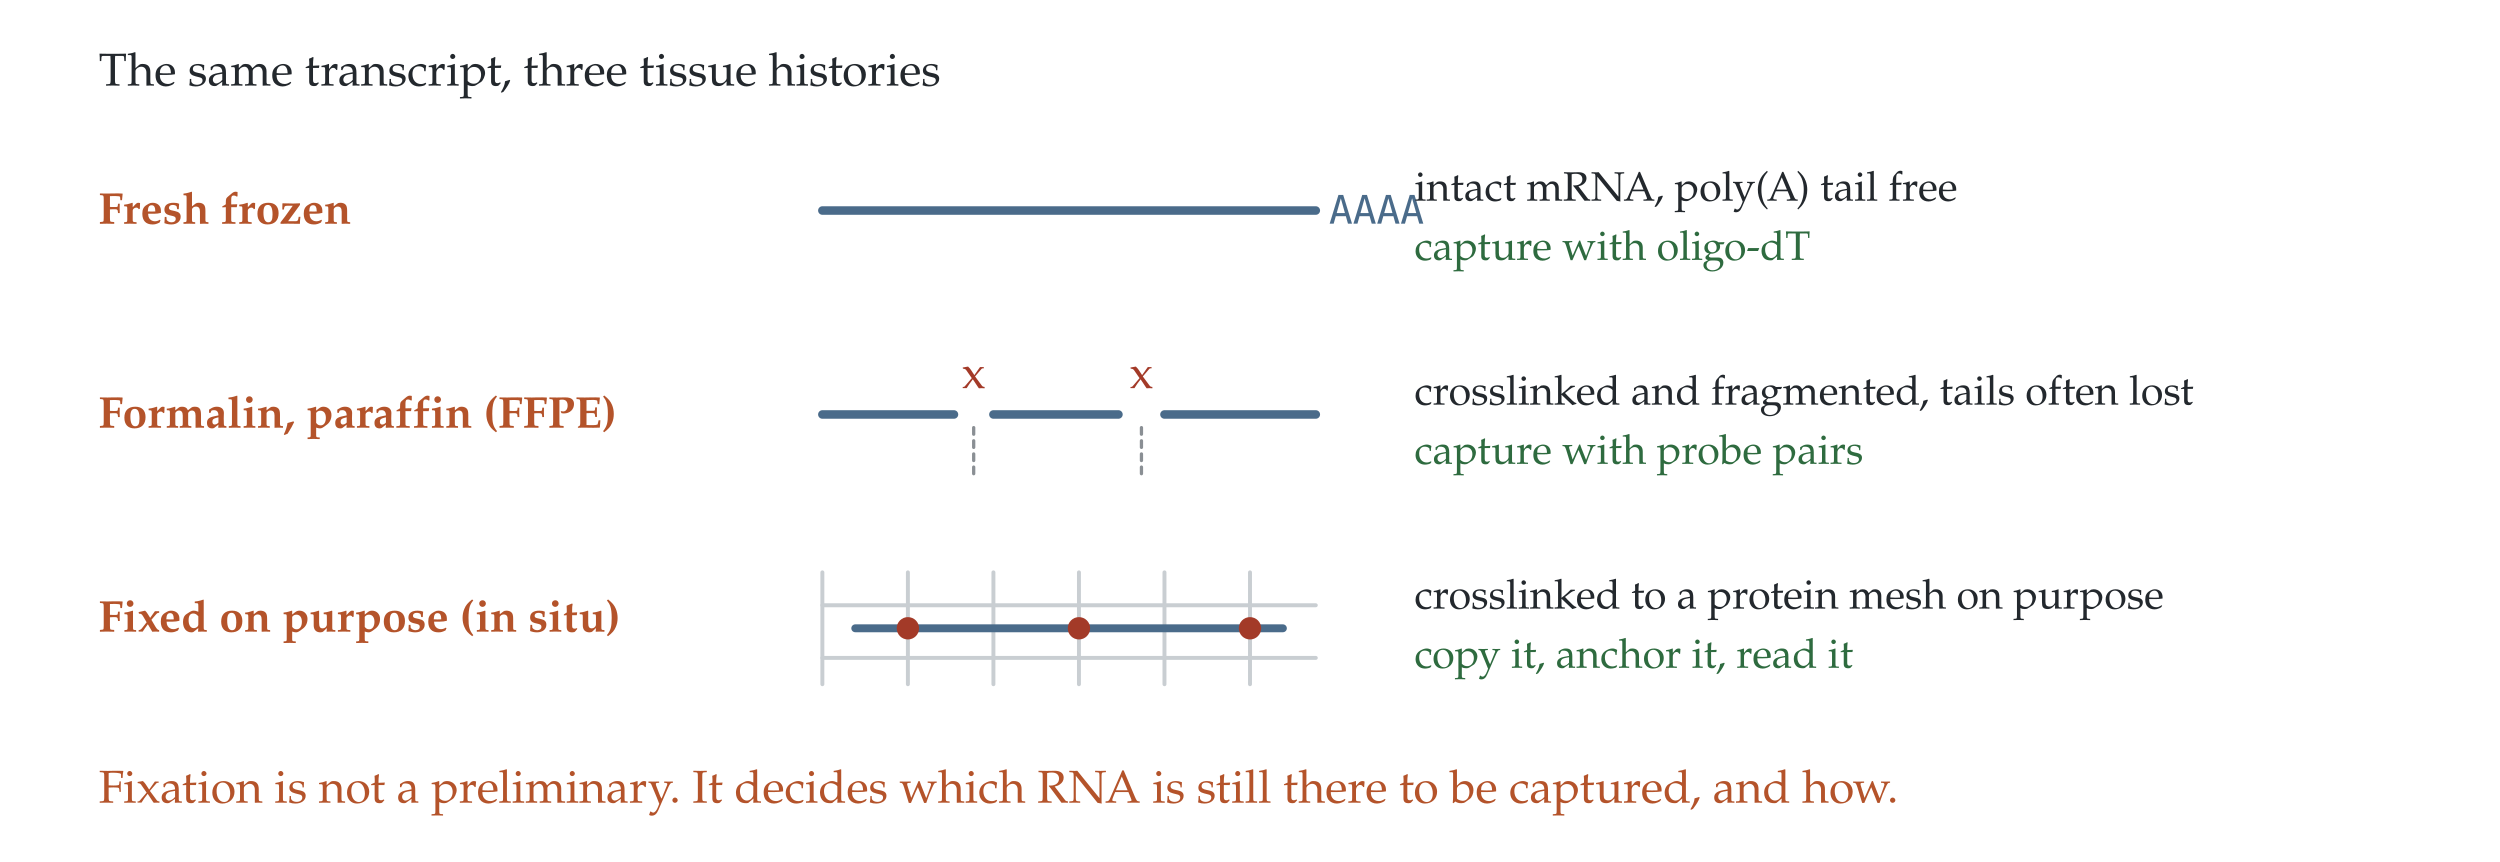
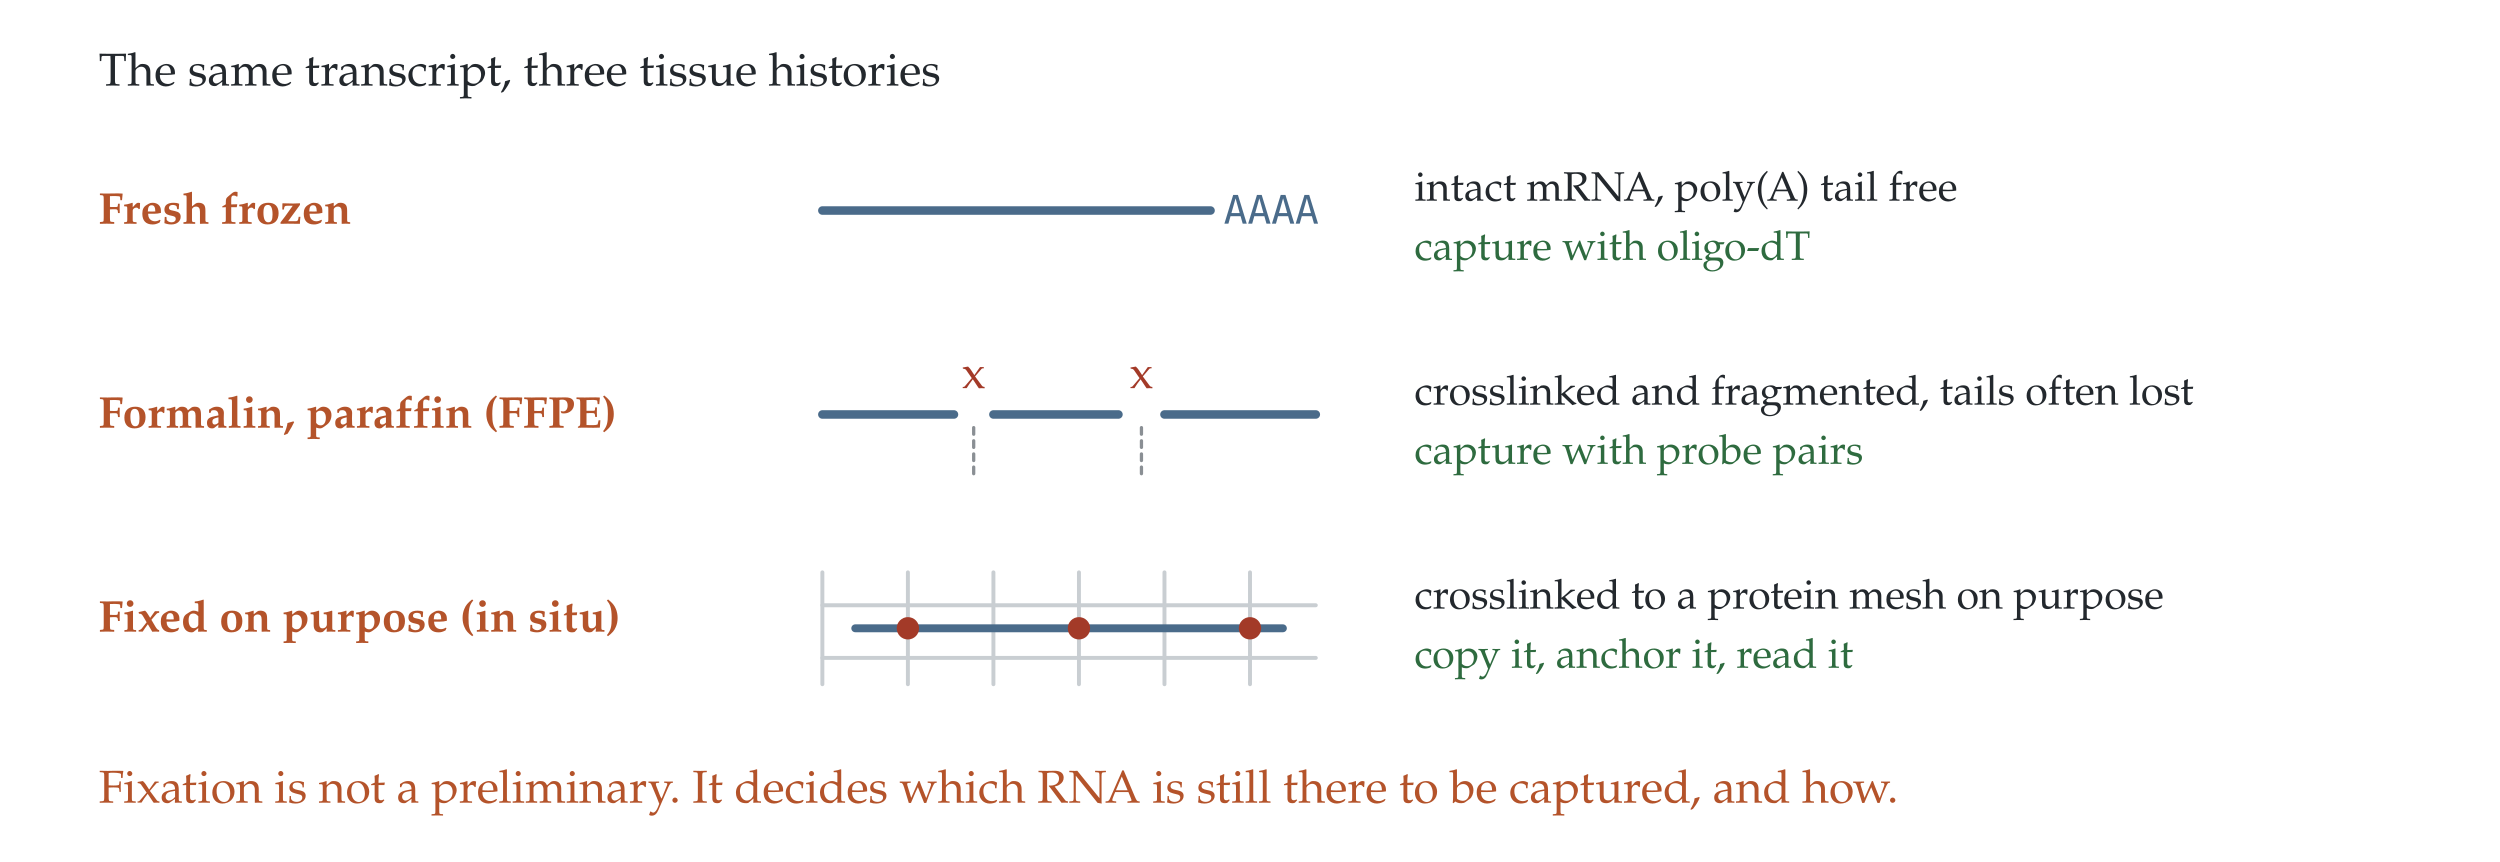
<svg xmlns="http://www.w3.org/2000/svg" viewBox="0 0 760 262" width="760" height="262" font-family="&quot;Palatino Linotype&quot;, &quot;Book Antiqua&quot;, Palatino, FreeSerif, serif" fill="#23282d">
  <rect width="760" height="262" fill="none" />
  <text x="30" y="26" font-size="14" fill="#23282d">The same transcript, three tissue histories</text>
  <text x="30" y="68" font-size="13.5" fill="#b4532a" font-weight="bold">Fresh frozen</text>
-   <line x1="250" y1="64" x2="400" y2="64" stroke="#4a6b8a" stroke-width="2.6" stroke-linecap="round" />
-   <text x="404" y="68" font-size="12" fill="#4a6b8a" font-family="ui-monospace, &quot;DejaVu Sans Mono&quot;, &quot;Courier New&quot;, monospace">AAAA</text>
+   <line x1="250" y1="64" x2="368" y2="64" stroke="#4a6b8a" stroke-width="2.6" stroke-linecap="round" />
+   <text x="372" y="68" font-size="12" fill="#4a6b8a" font-family="ui-monospace, &quot;DejaVu Sans Mono&quot;, &quot;Courier New&quot;, monospace">AAAA</text>
  <text x="430" y="61" font-size="12.5" fill="#23282d">intact mRNA, poly(A) tail free</text>
  <text x="430" y="79" font-size="12.5" fill="#2e6b3f">capture with oligo-dT</text>
  <text x="30" y="130" font-size="13.5" fill="#b4532a" font-weight="bold">Formalin, paraffin (FFPE)</text>
  <line x1="250" y1="126" x2="290" y2="126" stroke="#4a6b8a" stroke-width="2.6" stroke-linecap="round" />
  <line x1="302" y1="126" x2="340" y2="126" stroke="#4a6b8a" stroke-width="2.6" stroke-linecap="round" />
  <line x1="354" y1="126" x2="400" y2="126" stroke="#4a6b8a" stroke-width="2.6" stroke-linecap="round" />
  <text x="296" y="118" font-size="14" text-anchor="middle" fill="#a33a28">x</text>
  <line x1="296" y1="130" x2="296" y2="144" stroke="#8a8f94" stroke-width="1" stroke-linecap="round" stroke-dasharray="2 2" />
  <text x="347" y="118" font-size="14" text-anchor="middle" fill="#a33a28">x</text>
  <line x1="347" y1="130" x2="347" y2="144" stroke="#8a8f94" stroke-width="1" stroke-linecap="round" stroke-dasharray="2 2" />
  <text x="430" y="123" font-size="12.5" fill="#23282d">crosslinked and fragmented, tails often lost</text>
  <text x="430" y="141" font-size="12.5" fill="#2e6b3f">capture with probe pairs</text>
  <text x="30" y="192" font-size="13.5" fill="#b4532a" font-weight="bold">Fixed on purpose (in situ)</text>
  <line x1="250" y1="174" x2="250" y2="208" stroke="#c9ced2" stroke-width="1.2" stroke-linecap="round" />
  <line x1="276" y1="174" x2="276" y2="208" stroke="#c9ced2" stroke-width="1.2" stroke-linecap="round" />
  <line x1="302" y1="174" x2="302" y2="208" stroke="#c9ced2" stroke-width="1.2" stroke-linecap="round" />
  <line x1="328" y1="174" x2="328" y2="208" stroke="#c9ced2" stroke-width="1.2" stroke-linecap="round" />
  <line x1="354" y1="174" x2="354" y2="208" stroke="#c9ced2" stroke-width="1.2" stroke-linecap="round" />
  <line x1="380" y1="174" x2="380" y2="208" stroke="#c9ced2" stroke-width="1.2" stroke-linecap="round" />
  <line x1="250" y1="184" x2="400" y2="184" stroke="#c9ced2" stroke-width="1.2" stroke-linecap="round" />
  <line x1="250" y1="200" x2="400" y2="200" stroke="#c9ced2" stroke-width="1.2" stroke-linecap="round" />
  <line x1="260" y1="191" x2="390" y2="191" stroke="#4a6b8a" stroke-width="2.4" stroke-linecap="round" />
  <circle cx="276" cy="191" r="3.4" fill="#a33a28" />
  <circle cx="328" cy="191" r="3.4" fill="#a33a28" />
  <circle cx="380" cy="191" r="3.4" fill="#a33a28" />
  <text x="430" y="185" font-size="12.5" fill="#23282d">crosslinked to a protein mesh on purpose</text>
  <text x="430" y="203" font-size="12.5" fill="#2e6b3f">copy it, anchor it, read it</text>
  <text x="30" y="244" font-size="14" fill="#b4532a">Fixation is not a preliminary. It decides which RNA is still there to be captured, and how.</text>
</svg>
